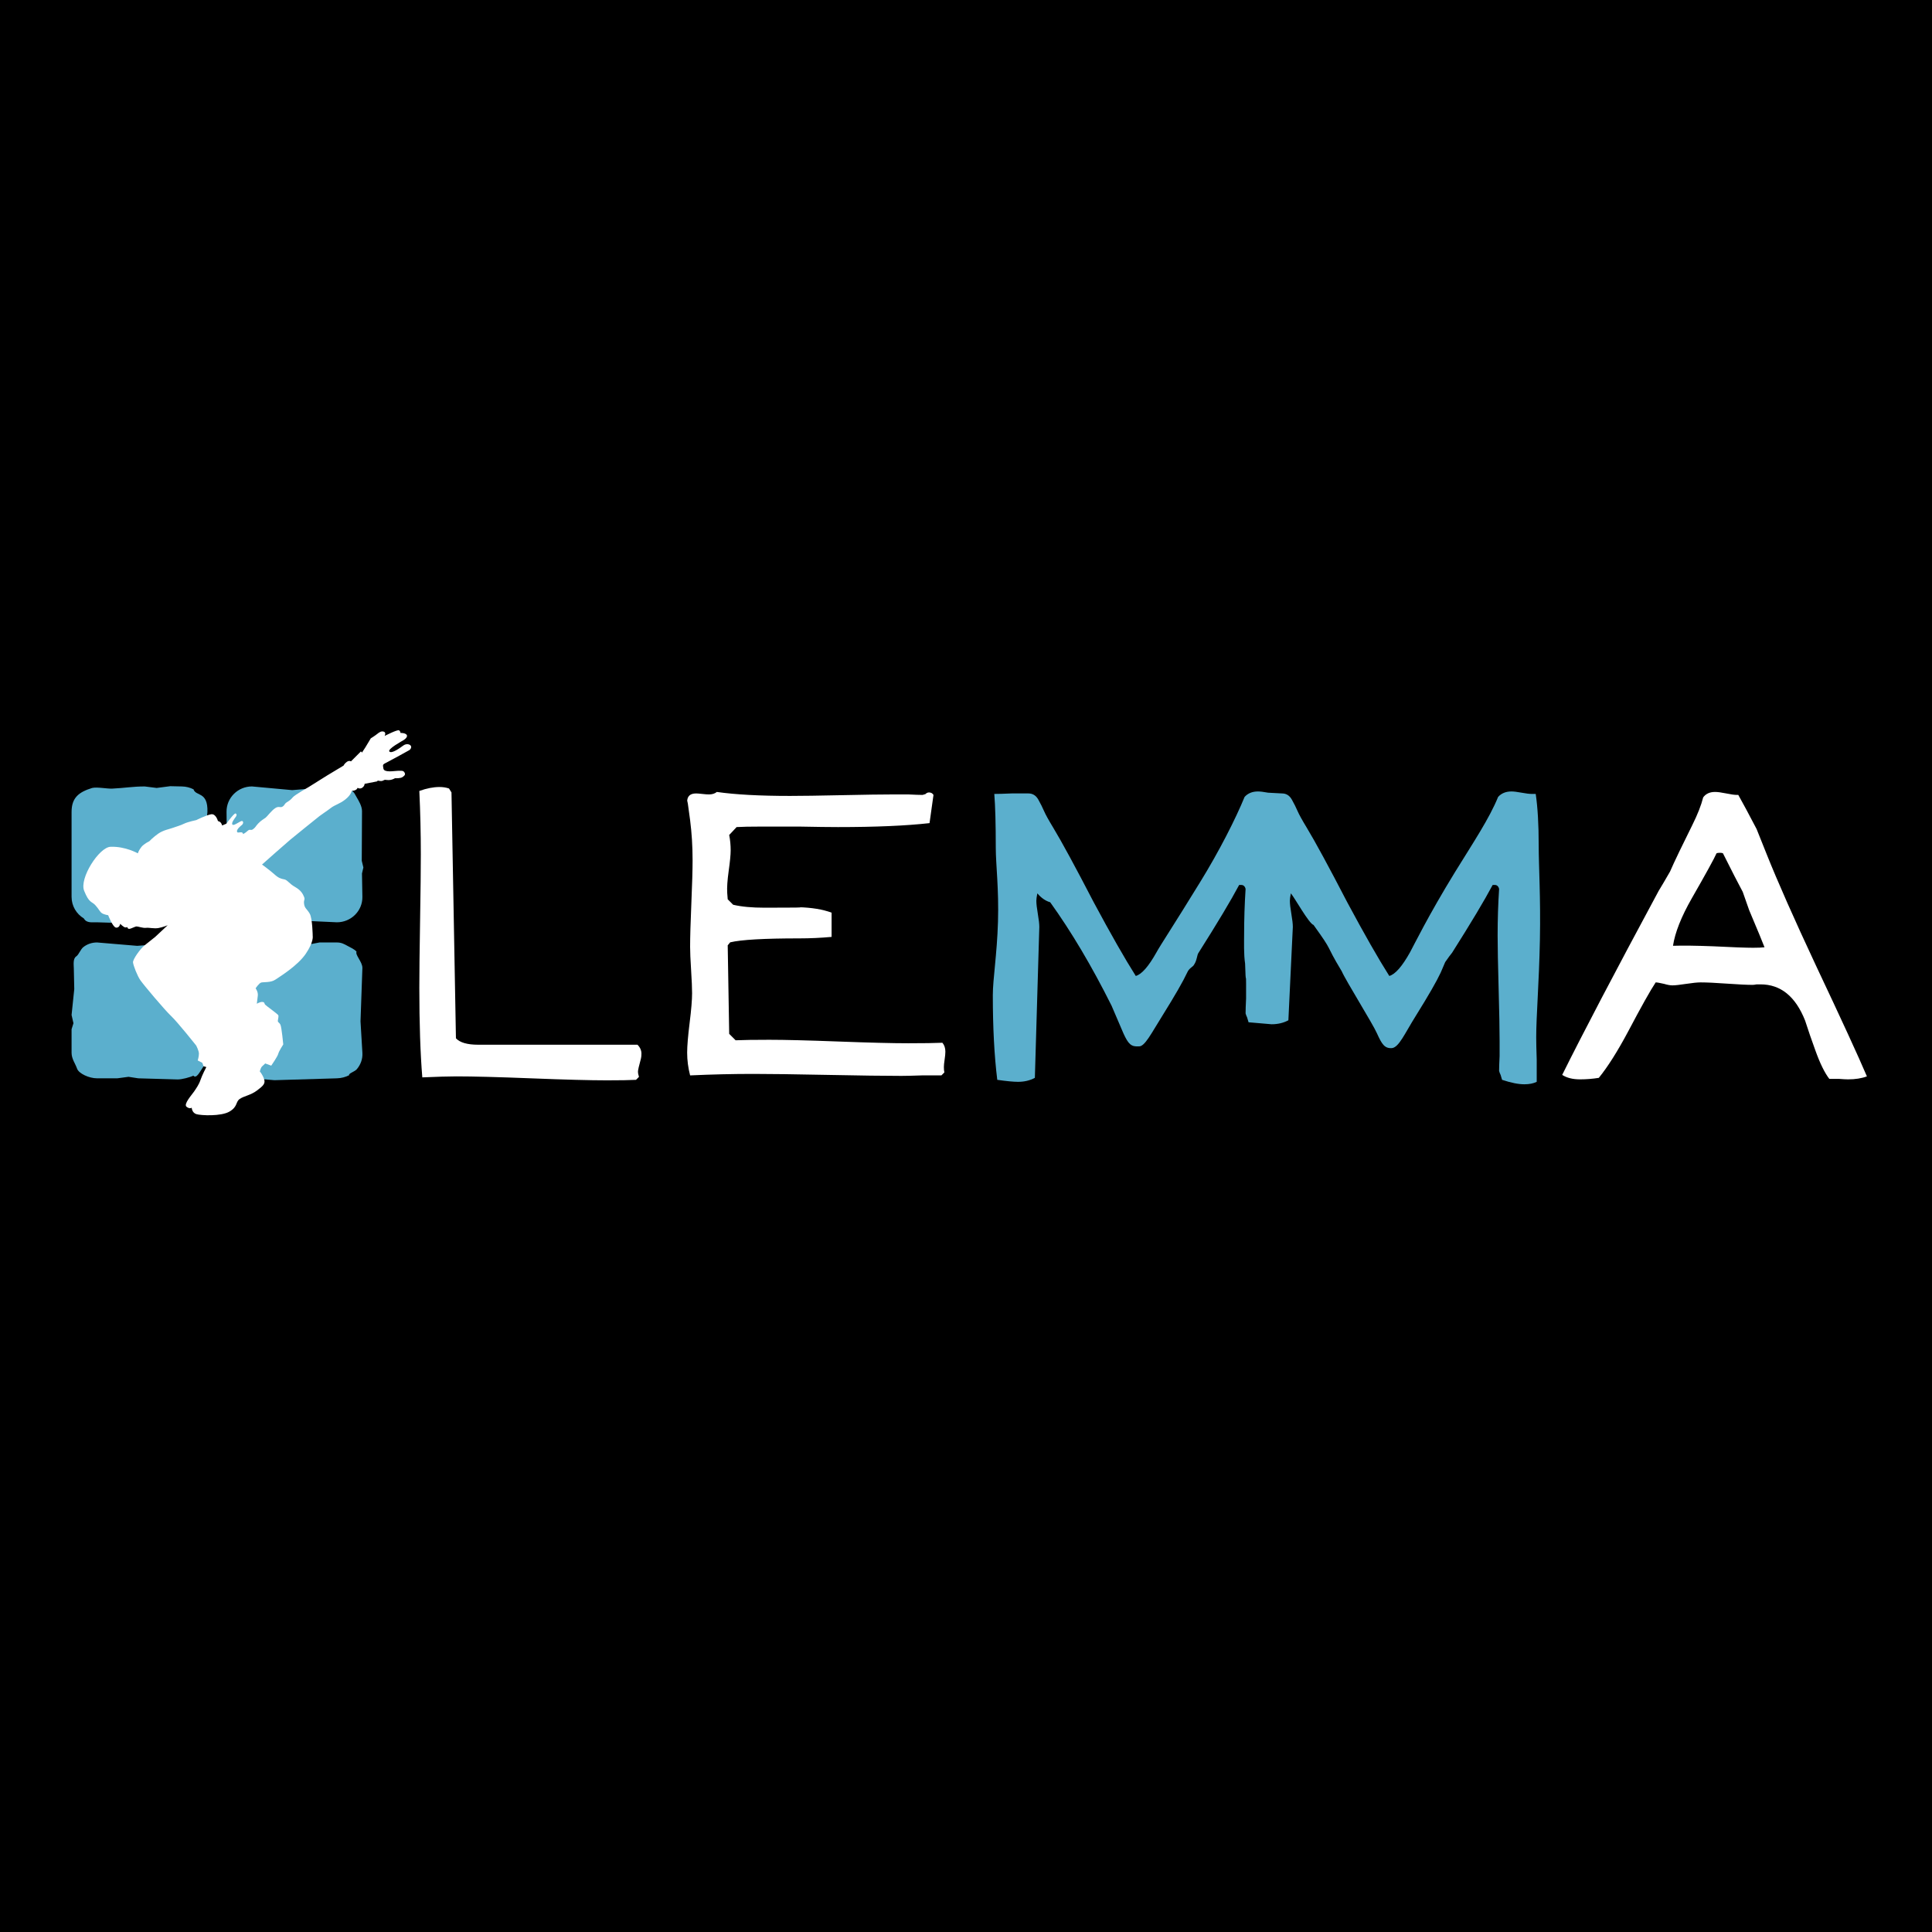
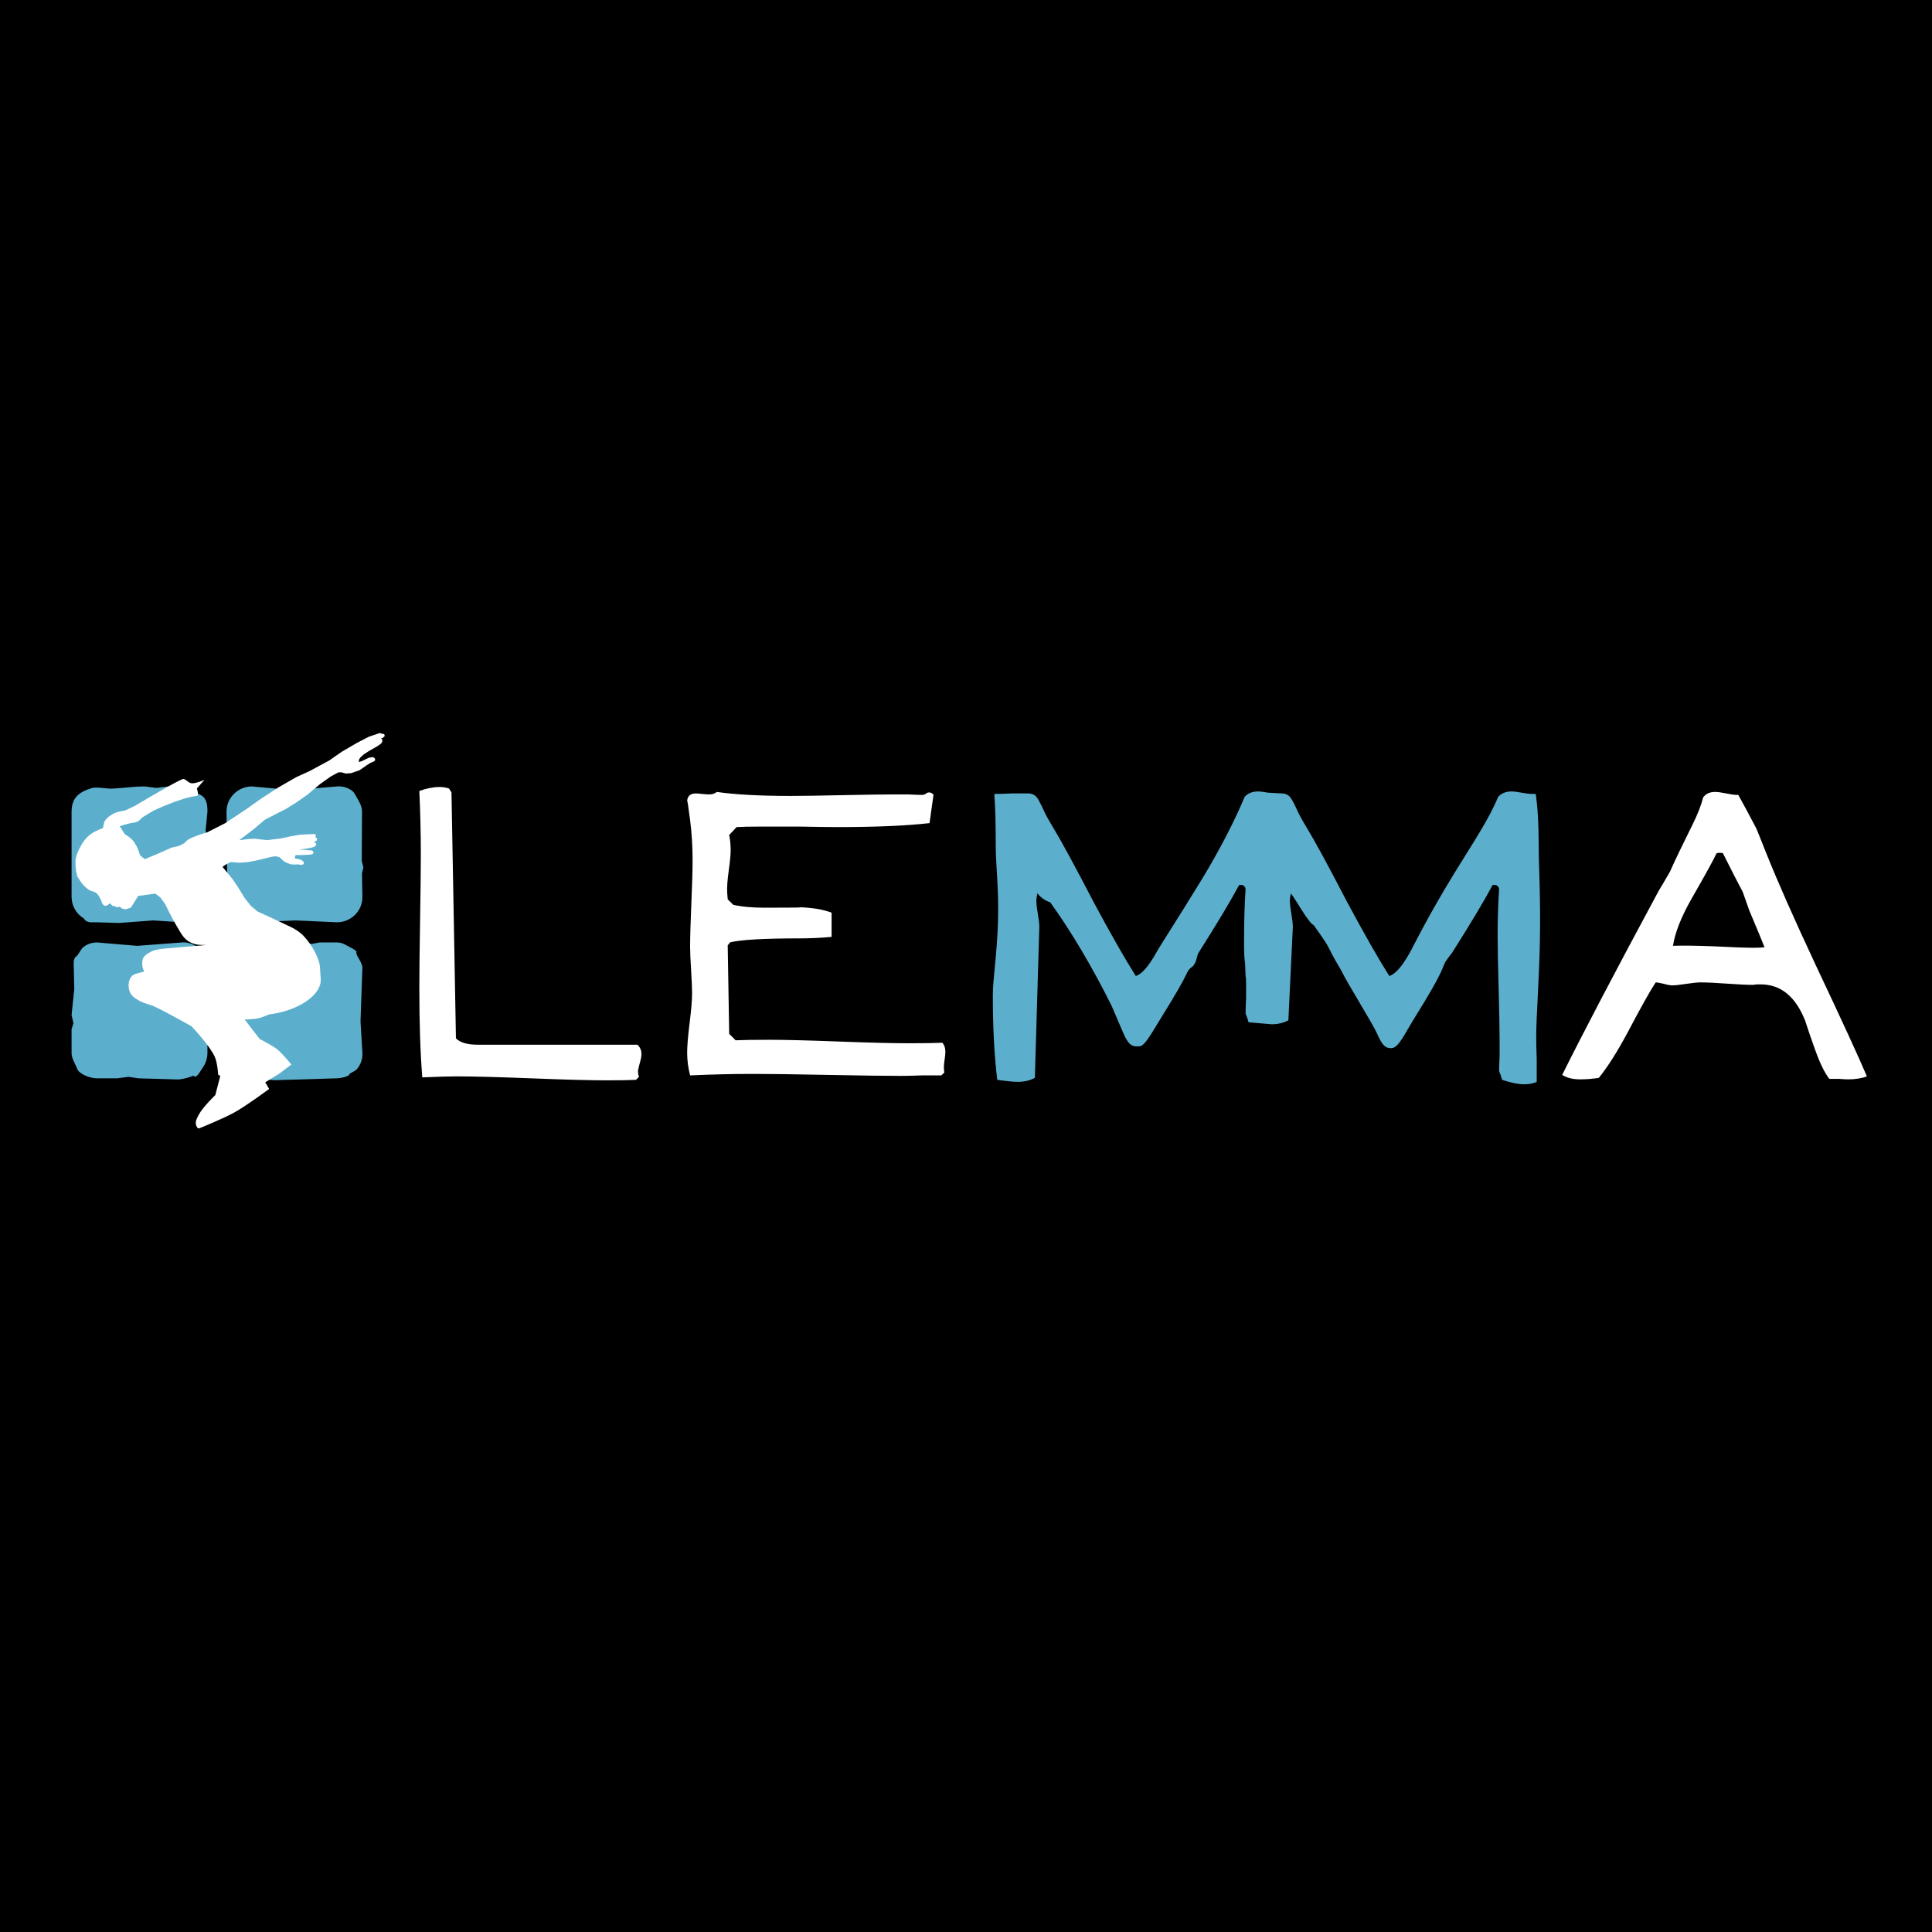
<svg xmlns="http://www.w3.org/2000/svg" width="512" height="512" id="svg2" version="1.1">
  <defs id="defs4" />
  <g id="layer1" transform="translate(-99.19031,-313.6107)">
    <rect style="fill:#000000;fill-opacity:1;stroke:none" id="rect3858" width="512" height="512" x="99.19" y="313.611" />
    <g id="g3860" transform="matrix(0.8559031,0,0,0.8559031,25.70767,76.36532)">
      <path d="m 284.306,604.948 c -0.611,2.247 -0.916,3.574 -0.916,3.982 -10e-5,0.511 0.101,1.073 0.304,1.687 l -0.916,0.916 c -1.941,0.103 -4.955,0.154 -9.04,0.154 -5.104,10e-6 -12.838,-0.204 -23.202,-0.612 -10.364,-0.408 -18.15,-0.612 -23.357,-0.612 -2.35,1e-5 -5.872,0.103 -10.568,0.308 -0.614,-7.454 -0.921,-16.694 -0.921,-27.722 -1e-5,-4.596 0.077,-11.489 0.231,-20.678 0.154,-9.189 0.231,-16.082 0.231,-20.678 -2e-5,-6.534 -0.154,-13.069 -0.463,-19.603 2.247,-0.816 4.341,-1.225 6.282,-1.225 1.022,9e-5 1.991,0.153 2.907,0.458 l 0.767,1.225 1.379,76.123 c 1.225,1.327 3.523,1.991 6.894,1.991 l 49.317,0 c 0.816,0.816 1.225,1.736 1.225,2.758 -7e-5,0.611 -0.051,1.12 -0.154,1.528 z" style="font-size:144px;font-style:normal;font-variant:normal;font-weight:normal;font-stretch:normal;line-height:125%;letter-spacing:0px;word-spacing:0px;fill:#ffffff;fill-opacity:1;stroke:none;font-family:NeoRetroFill;-inkscape-font-specification:NeoRetroFill" id="path2990-3" />
      <path d="m 378.103,607.552 c -8e-5,0.717 0.051,1.279 0.154,1.687 l -0.921,0.921 c -1.328,10e-6 -3.369,10e-6 -6.123,0 -2.758,0.1 -4.852,0.15 -6.282,0.15 -5.104,10e-6 -12.736,-0.102 -22.896,-0.306 -10.16,-0.204 -17.792,-0.306 -22.896,-0.306 -6.435,2e-5 -12.971,0.154 -19.608,0.463 -0.611,-2.349 -0.916,-4.699 -0.916,-7.049 -1e-5,-2.041 0.255,-5.104 0.764,-9.189 0.509,-4.085 0.764,-7.148 0.764,-9.189 -2e-5,-1.633 -0.102,-4.032 -0.306,-7.198 -0.204,-3.166 -0.306,-5.565 -0.306,-7.198 -10e-6,-2.96 0.128,-7.427 0.383,-13.401 0.256,-5.973 0.383,-10.442 0.383,-13.405 -10e-6,-4.288 -0.256,-8.423 -0.767,-12.405 -0.611,-4.799 -0.916,-6.687 -0.916,-5.665 -1e-5,-1.736 0.918,-2.603 2.753,-2.603 0.411,1.1e-4 1.051,0.051 1.919,0.152 0.868,0.101 1.556,0.152 2.064,0.152 1.022,9e-5 1.84,-0.255 2.454,-0.767 5.718,0.82 13.273,1.229 22.665,1.229 3.574,10e-5 8.935,-0.077 16.084,-0.231 7.148,-0.154 12.509,-0.231 16.084,-0.231 1.019,9e-5 2.499,9e-5 4.44,0 2.041,0.103 3.521,0.154 4.44,0.154 0.717,-0.202 1.024,-0.304 0.921,-0.304 0.305,-0.308 0.662,-0.463 1.07,-0.463 0.614,1e-4 1.073,0.256 1.379,0.767 l -1.225,8.731 c -7.251,0.817 -16.696,1.225 -28.335,1.225 -2.655,9e-5 -6.637,-0.051 -11.947,-0.154 -5.31,1e-4 -9.292,1e-4 -11.947,0 -3.369,1e-4 -5.871,0.051 -7.507,0.154 l -2.295,2.449 c 0.305,1.533 0.458,3.116 0.458,4.749 -2e-5,1.328 -0.204,3.446 -0.612,6.357 -0.408,2.91 -0.561,5.182 -0.458,6.815 l 0.154,1.991 1.683,1.687 c 2.552,0.611 5.819,0.916 9.802,0.916 9.292,7e-5 12.763,-0.051 10.414,-0.154 4.085,0.103 7.507,0.665 10.264,1.687 l 0,7.507 c -3.369,0.305 -6.687,0.458 -9.956,0.458 -10.925,6e-5 -18.073,0.408 -21.445,1.225 l -0.762,0.921 0.458,27.414 1.991,1.991 c 2.349,-0.103 5.821,-0.154 10.414,-0.154 4.799,3e-5 11.972,0.179 21.52,0.538 9.548,0.358 16.721,0.538 21.52,0.538 4.696,3e-5 8.219,-0.051 10.568,-0.154 0.614,0.714 0.921,1.633 0.921,2.758 -8e-5,0.611 -0.077,1.427 -0.231,2.449 -0.154,1.022 -0.231,1.787 -0.231,2.295 z" style="font-size:144px;font-style:normal;font-variant:normal;font-weight:normal;font-stretch:normal;line-height:125%;letter-spacing:0px;word-spacing:0px;fill:#ffffff;fill-opacity:1;stroke:none;font-family:NeoRetroFill;-inkscape-font-specification:NeoRetroFill" id="path2992-3" />
      <path d="m 472.442,593.712 -0.458,-1.528 c -0.206,-0.408 -0.36,-0.816 -0.463,-1.225 -10e-5,-1.022 0.051,-2.554 0.154,-4.595 -9e-5,-2.044 -9e-5,-3.576 0,-4.595 -9e-5,-3.677 -0.102,1.069 -0.306,-6.232 -0.439,-2.841 -0.306,-6.795 -0.306,-8.726 -8e-5,-4.902 0.153,-9.7 0.458,-14.396 -0.203,-0.816 -0.662,-1.225 -1.379,-1.225 l -0.612,0 c -2.552,4.799 -6.739,11.793 -12.559,20.982 -0.511,0.614 -0.467,2.344 -1.386,3.672 -0.305,0.714 -1.523,1.026 -2.134,2.456 -1.228,2.655 -3.781,7.097 -7.661,13.326 -3.471,5.512 -5.515,9.733 -7.352,9.539 -2.312,0.166 -3.214,-0.656 -4.744,-4.028 -1.228,-2.857 -2.454,-5.716 -3.679,-8.577 -6.126,-12.252 -12.457,-22.922 -18.991,-32.008 -1.43,-0.408 -2.758,-1.327 -3.982,-2.758 -0.206,1.022 -0.309,1.787 -0.308,2.295 -2e-5,0.919 0.153,2.272 0.46,4.059 0.307,1.787 0.46,3.14 0.46,4.059 -3e-5,-0.103 -0.46,15.468 -1.379,46.713 -1.53,0.82 -3.266,1.229 -5.207,1.229 -1.43,10e-6 -3.574,-0.206 -6.432,-0.617 -0.919,-7.454 -1.379,-16.183 -1.379,-26.189 -10e-6,-5.004 1.292,-12.586 1.598,-22.744 0.305,-10.158 -0.682,-17.791 -0.682,-22.899 -10e-6,-7.351 -0.153,-12.915 -0.458,-16.691 1.225,10e-5 3.012,-0.051 5.361,-0.154 2.349,1.1e-4 4.085,1.1e-4 5.207,0 1.327,1.1e-4 2.349,0.638 3.064,1.914 0.715,1.276 1.302,2.45 1.762,3.522 0.46,1.072 1.403,2.783 2.83,5.132 2.655,4.391 6.841,12.1 12.559,23.128 5.31,9.903 9.65,17.509 13.022,22.819 1.838,-0.511 3.982,-2.962 6.432,-7.352 1.225,-2.247 5.212,-8.209 13.482,-21.686 5.924,-9.597 11.024,-19.666 13.782,-26.406 1.019,-1.122 2.396,-1.683 4.132,-1.683 0.717,10e-5 1.764,0.128 3.143,0.383 l 4.29,0.229 c 1.327,1.1e-4 2.349,0.638 3.064,1.914 0.715,1.276 1.302,2.45 1.762,3.522 0.46,1.072 1.403,2.783 2.83,5.132 2.655,4.391 6.841,12.1 12.559,23.128 5.31,9.903 9.65,17.509 13.022,22.819 1.838,-0.511 3.982,-2.962 6.432,-7.352 1.225,-2.247 5.592,-11.248 13.862,-24.725 5.924,-9.597 10.644,-16.627 13.402,-23.367 1.019,-1.122 2.396,-1.683 4.132,-1.683 0.717,10e-5 1.764,0.128 3.143,0.383 1.379,0.256 2.425,0.383 3.139,0.383 l 1.225,0 c 0.614,4.185 0.921,9.443 0.921,15.775 -9e-5,6.637 0.632,16.187 0.376,29.408 -0.256,13.222 -1.143,23.531 -1.143,30.168 -9e-5,1.533 0.051,3.831 0.154,6.894 -10e-5,3.063 -10e-5,5.361 0,6.894 -1.022,0.508 -2.3,0.762 -3.833,0.762 -1.835,10e-6 -4.132,-0.46 -6.89,-1.379 l -0.458,-1.528 c -0.206,-0.408 -0.36,-0.816 -0.463,-1.225 -8e-5,-1.022 0.051,-2.554 0.154,-4.595 -8e-5,-2.044 -8e-5,-3.576 0,-4.595 -8e-5,-3.677 -0.102,-9.166 -0.306,-16.467 -0.204,-7.301 -0.306,-12.738 -0.306,-16.313 -8e-5,-4.902 0.153,-9.7 0.458,-14.396 -0.203,-0.816 -0.662,-1.225 -1.379,-1.225 l -0.612,0 c -2.552,4.799 -6.739,11.793 -12.559,20.982 -0.511,0.614 -1.226,1.585 -2.145,2.912 -0.305,0.714 -0.764,1.786 -1.374,3.216 -1.228,2.655 -3.781,7.097 -7.661,13.326 -3.471,5.512 -5.243,9.801 -7.42,10.082 -2.312,0.166 -3.146,-1.199 -4.676,-4.571 -1.228,-2.857 -9.671,-16.353 -10.896,-19.213 -5.556,-9.213 -2.2,-5.258 -8.735,-14.345 -1.43,-0.408 -5.797,-8.355 -7.021,-9.785 -0.206,1.022 -0.309,1.787 -0.308,2.295 -3e-5,0.919 0.153,2.272 0.46,4.059 0.307,1.787 0.46,3.14 0.46,4.059 -2e-5,-0.103 -1.379,28.891 -1.379,28.891 -1.53,0.82 -3.266,1.229 -5.207,1.229 z" style="font-size:144px;font-style:normal;font-variant:normal;font-weight:normal;font-stretch:normal;line-height:125%;letter-spacing:0px;word-spacing:0px;fill:#5bafcd;fill-opacity:1;stroke:none;font-family:NeoRetroFill;-inkscape-font-specification:NeoRetroFill" id="path2996-5" />
      <path d="m 658.078,611.385 c -0.614,1e-5 -1.585,-0.051 -2.912,-0.154 -1.225,2e-5 -2.194,2e-5 -2.907,0 -1.43,-1.838 -2.861,-4.749 -4.291,-8.731 -1.122,-3.063 -2.194,-6.178 -3.216,-9.344 -2.96,-7.454 -7.555,-11.18 -13.784,-11.181 -0.206,3e-5 -0.614,3e-5 -1.225,0 -0.511,0.103 -0.919,0.154 -1.225,0.154 -1.736,4e-5 -4.391,-0.128 -7.965,-0.383 -3.574,-0.255 -6.281,-0.383 -8.119,-0.383 -1.022,4e-5 -2.529,0.154 -4.52,0.46 -1.991,0.307 -3.395,0.46 -4.211,0.46 -0.714,2e-5 -1.581,-0.154 -2.603,-0.463 -1.327,-0.305 -2.195,-0.458 -2.603,-0.458 -1.633,2.452 -4.44,7.455 -8.423,15.009 -3.372,6.332 -6.435,11.182 -9.189,14.551 -1.941,0.309 -3.881,0.463 -5.819,0.463 -2.247,1e-5 -4.085,-0.46 -5.515,-1.379 6.332,-12.763 16.288,-31.756 29.868,-56.978 0.816,-1.327 1.99,-3.319 3.52,-5.974 0.614,-1.43 1.584,-3.523 2.912,-6.28 1.327,-2.756 2.655,-5.462 3.982,-8.117 1.633,-3.269 2.756,-6.128 3.37,-8.577 0.816,-1.125 2.041,-1.687 3.674,-1.687 0.816,9e-5 1.965,0.154 3.447,0.46 1.482,0.307 2.579,0.461 3.293,0.46 l 0.458,0 c 1.327,2.35 3.217,5.872 5.67,10.568 -7e-5,9e-5 1.02,2.552 3.062,7.656 3.471,8.681 8.577,20.22 15.317,34.617 7.862,16.643 13.12,28.079 15.775,34.308 -1.633,0.614 -3.573,0.921 -5.819,0.921 z m -30.634,-52.383 c -0.408,-1.225 -1.072,-3.113 -1.991,-5.665 -1.43,-2.655 -3.473,-6.637 -6.128,-11.947 -0.203,-0.103 -0.508,-0.154 -0.916,-0.154 -0.511,9e-5 -0.868,0.051 -1.07,0.154 -0.717,1.633 -3.27,6.279 -7.661,13.938 -3.266,5.718 -5.205,10.618 -5.819,14.7 3.063,-0.1 7.198,-0.048 12.405,0.154 6.023,0.305 10.158,0.458 12.405,0.458 1.533,5e-5 2.708,-0.05 3.524,-0.15 -0.408,-1.125 -1.991,-4.955 -4.749,-11.489 z" style="font-size:144px;font-style:normal;font-variant:normal;font-weight:normal;font-stretch:normal;line-height:125%;letter-spacing:0px;word-spacing:0px;fill:#ffffff;fill-opacity:1;stroke:none;font-family:NeoRetroFill;-inkscape-font-specification:NeoRetroFill" id="path2998-3" />
      <path style="fill:#5bafcd;fill-opacity:1;stroke:none" d="m 163.882,568.999 15.911,0 2.556,0.465 2.44,-0.465 5.383,0 c 1.38,0 2.211,0.467 3.337,1.085 0.874,0.48 2.111,1.004 2.743,1.766 -0.497,1.016 1.808,3.118 1.808,5.036 l -0.581,16.542 0.581,9.748 c 0.116,1.939 -0.567,3.713 -1.745,5.085 -0.648,0.755 -2.667,1.317 -2.346,1.838 -1.14,0.588 -2.441,0.923 -3.797,0.964 l -19.326,0.581 -6.964,-0.581 c -1.61,-0.134 -3.224,-0.999 -4.357,-1.468 -2.349,-0.974 -3.572,-3.666 -3.53,-6.419 l 0.215,-14.047 0.599,-2.905 -0.813,-9.338 c -0.256,-2.936 0.323,-5.042 2.706,-6.396 1.15,-0.653 3.76,-1.491 5.182,-1.491 z" id="rect2992" />
      <path style="fill:#5bafcd;fill-opacity:1;stroke:none" d="m 163.882,520.691 12.431,1.139 9.754,-0.791 4.105,-0.349 c 1.656,-0.141 3.179,0.301 4.43,1.142 0.907,0.61 1.09,1.198 1.658,2.16 0.708,1.199 1.69,2.85 1.683,4.352 l -0.078,15.355 0.503,2.091 -0.435,1.856 0.125,7.22 c 0.076,4.369 -3.518,7.887 -7.887,7.887 l -12.703,-0.581 -13.587,0.581 c -2.138,0.091 -3.678,-2.145 -5.175,-2.146 -1.317,-1.455 -2.026,-3.514 -2.131,-5.741 l -0.451,-9.543 -0.469,-8.594 0.398,-3.146 -0.058,-5.007 c -0.051,-4.369 3.518,-7.887 7.887,-7.887 z" id="rect2994" />
      <path style="fill:#5bafcd;fill-opacity:1;stroke:none" d="m 115.903,568.999 12.42,1.046 13.871,-1.046 c 4.357,-0.328 7.887,3.518 7.887,7.887 l 0,7.247 0.581,2.788 -0.581,2.44 0,13.815 c 0,1.727 -0.549,3.321 -1.484,4.617 -0.741,1.028 -1.956,3.612 -2.867,2.44 -1.063,0.531 -3.658,1.215 -4.931,1.179 l -12.128,-0.349 -3.021,-0.465 -3.486,0.465 -6.262,0 c -2.506,0 -5.661,-1.506 -6.175,-2.969 -0.57,-1.625 -1.712,-3.055 -1.712,-4.919 l 0,-7.308 0.581,-1.859 -0.581,-2.556 0.832,-8.02 -0.135,-6.314 c -0.029,-1.357 -0.297,-3.096 0.737,-3.799 0.865,-0.588 1.287,-2.178 2.262,-2.926 1.142,-0.876 2.566,-1.395 4.191,-1.395 z" id="rect2998" />
      <path style="fill:#5bafcd;fill-opacity:1;stroke:none" d="m 130.646,520.691 3.718,0.465 4.199,-0.543 3.63,0.078 c 1.291,0.028 2.507,0.346 3.58,0.893 0.701,2.235 4.504,0.549 4.307,6.994 l -0.55,5.597 0.723,7.203 -0.986,13.839 c -0.166,2.334 -0.544,3.39 -2.152,4.832 -1.395,1.251 -2.901,2.839 -4.921,2.707 l -8.875,-0.581 -10.57,0.788 -6.846,-0.207 c -1.497,-0.045 -3.244,0.34 -4.085,-1.192 -2.282,-1.378 -3.802,-3.824 -3.802,-6.695 l 0,-26.29 c 0,-4.369 2.2,-6.137 6.377,-7.422 1.622,-0.353 4.564,0.281 6.249,0.203 3.743,-0.174 6.308,-0.668 10.004,-0.668 z" id="rect3000" />
-       <path style="fill:#ffffff;fill-opacity:1;stroke:none" d="m 145.214,620.165 c 0,0 0.062,1.551 1.426,1.985 1.364,0.434 7.691,0.744 10.295,-0.806 2.605,-1.551 1.799,-2.977 3.163,-3.907 1.364,-0.93 3.349,-1.116 5.334,-2.605 1.985,-1.488 2.667,-2.171 2.171,-3.597 -0.496,-1.426 -1.302,-2.295 -1.302,-2.295 0,0 0.248,-1.116 0.682,-1.551 0.434,-0.434 0.992,-0.93 0.992,-0.93 l 1.861,0.682 c 0,0 1.985,-2.853 2.171,-3.659 0.186,-0.806 1.551,-2.915 1.551,-2.915 0,0 -0.496,-5.272 -0.868,-6.078 -0.372,-0.806 -0.868,-0.682 -0.806,-1.302 0.062,-0.62 0.31,-1.302 0.124,-1.675 -0.186,-0.372 -3.845,-2.977 -4.093,-3.287 -0.248,-0.31 -0.062,-0.744 -0.806,-0.806 -0.744,-0.062 -1.737,0.558 -1.737,0.558 0,0 0.186,-1.364 0.31,-2.543 0.124,-1.178 -0.682,-2.233 -0.682,-2.233 0,0 1.054,-1.613 1.737,-1.799 0.682,-0.186 2.977,0.062 4.341,-0.868 1.364,-0.93 6.884,-4.279 9.427,-8.001 2.543,-3.721 2.171,-5.52 2.171,-5.52 0,0 -0.062,-5.458 -0.93,-6.946 -0.868,-1.488 -1.551,-1.613 -1.737,-2.977 -0.186,-1.364 0.372,-1.24 0,-2.171 -0.372,-0.93 -0.93,-2.047 -2.791,-3.101 -1.861,-1.054 -2.357,-2.171 -3.349,-2.357 -0.992,-0.186 -1.737,-0.372 -3.039,-1.551 -1.302,-1.178 -3.845,-3.039 -3.845,-3.039 0,0 7.753,-6.884 8.745,-7.691 0.992,-0.806 8.001,-6.512 9.055,-7.318 1.054,-0.806 2.109,-1.426 3.473,-2.481 1.364,-1.054 2.729,-1.24 4.528,-2.667 1.799,-1.426 1.985,-2.667 1.985,-2.667 0,0 0.682,0 1.178,-0.248 0.496,-0.248 0.62,-0.682 0.62,-0.682 0,0 0.744,0.496 1.488,-0.062 0.744,-0.558 0.682,-1.178 0.682,-1.178 l 3.845,-0.744 0.248,-0.248 c 0,0 0.868,0.186 1.24,0.124 0.372,-0.062 0.744,-0.372 0.992,-0.372 0.248,0 1.116,0.186 1.861,0 0.744,-0.186 1.24,-0.496 1.24,-0.496 0,0 1.675,0.124 2.357,-0.372 0.682,-0.496 0.93,-0.806 0.558,-1.426 -0.372,-0.62 -0.93,-0.496 -1.985,-0.496 -1.054,0 -4.279,0.682 -4.528,-0.682 -0.248,-1.364 -0.248,-1.24 1.178,-1.985 1.426,-0.744 6.326,-3.411 6.822,-3.721 0.496,-0.31 0.806,-0.992 0.434,-1.426 -0.372,-0.434 -1.364,-0.682 -2.295,0 -0.93,0.682 -3.535,2.605 -4.279,1.861 -0.744,-0.744 3.969,-3.287 4.465,-3.597 0.496,-0.31 1.364,-1.116 0.806,-1.675 -0.558,-0.558 -1.861,-0.496 -1.861,-0.496 0,0 0.062,-0.496 -0.434,-0.806 -0.496,-0.31 -4.465,1.737 -4.465,1.737 0,0 0.558,-0.992 -0.186,-1.302 -0.744,-0.31 -1.426,0.124 -2.109,0.682 -0.682,0.558 -1.985,1.364 -1.985,1.364 l -1.675,2.791 -1.054,1.613 -0.31,-0.372 -3.101,3.101 c 0,0 -0.496,-0.372 -1.24,0.124 -0.744,0.496 -1.054,1.178 -1.054,1.178 l -5.148,3.101 -5.644,3.535 c 0,0 -4.279,2.419 -4.9,3.163 -0.62,0.744 -1.054,1.054 -1.861,1.551 -0.806,0.496 -0.62,0.93 -1.364,1.364 -0.744,0.434 -1.116,-0.31 -2.295,0.496 -1.178,0.806 -2.419,2.543 -2.915,2.915 -0.496,0.372 -1.426,0.868 -2.295,1.799 -0.868,0.93 -0.744,1.116 -1.551,1.737 -0.806,0.62 -0.93,-0.186 -1.737,0.558 -0.806,0.744 -1.426,0.992 -1.426,0.992 0,0 0.062,-0.558 -0.62,-0.558 -0.682,0 -1.24,0.31 -1.24,-0.372 0,-0.682 1.24,-1.675 1.551,-1.923 0.31,-0.248 0.558,-0.868 0.124,-1.178 -0.434,-0.31 -2.481,1.551 -3.039,1.116 -0.558,-0.434 0.682,-1.985 0.992,-2.419 0.31,-0.434 0.372,-0.868 -0.062,-1.054 -0.434,-0.186 -2.853,3.163 -2.853,3.163 l -1.302,0.558 c 0,0 -0.186,-0.744 -0.62,-1.054 -0.434,-0.31 -0.682,-0.31 -0.682,-0.31 0,0 -0.62,-2.357 -2.109,-2.109 -1.488,0.248 -4.59,1.799 -4.59,1.799 0,0 -2.667,0.558 -3.783,1.116 -1.116,0.558 -2.543,0.93 -3.535,1.302 -0.992,0.372 -2.853,0.682 -4.403,1.737 -1.551,1.054 -2.853,2.419 -2.853,2.419 0,0 -1.613,0.744 -2.419,1.737 -0.806,0.992 -1.116,1.985 -1.116,1.985 0,0 -3.864,-2.205 -8.464,-2.026 -3.529,0.138 -9.708,9.778 -8.158,13.623 1.55,3.845 2.295,3.225 3.411,4.403 1.116,1.178 1.426,2.109 2.109,2.543 0.682,0.434 1.923,0.62 1.923,0.62 0,0 1.426,3.783 2.481,3.845 1.054,0.062 1.24,-1.178 1.24,-1.178 0,0 1.116,1.116 1.613,1.116 0.496,0 0.62,-0.124 0.62,-0.124 0,0 0,0.62 0.62,0.558 0.62,-0.062 1.737,-0.744 2.233,-0.744 0.496,0 1.985,0.558 2.915,0.434 0.93,-0.124 2.481,0.31 3.845,0.062 1.364,-0.248 2.853,-0.868 2.853,-0.868 l -3.845,3.597 c 0,0 -2.171,1.737 -3.349,2.667 -1.178,0.93 -3.659,4.279 -3.535,5.272 0.124,0.992 1.302,4.093 2.295,5.52 0.992,1.426 7.505,9.179 9.489,11.04 1.985,1.861 7.753,9.117 7.753,9.117 0,0 0.868,1.613 0.868,2.543 0,0.93 -0.372,2.109 -0.372,2.109 l 1.426,0.744 0.372,1.054 0.868,0.248 c 0,0 -1.302,2.481 -1.799,3.969 -0.496,1.488 -1.364,2.667 -1.985,3.597 -0.62,0.93 -3.349,3.907 -2.357,4.714 0.992,0.806 1.613,0.31 1.613,0.31 z" id="path3777" />
+       <path style="fill:#ffffff;fill-opacity:1;stroke:none" d="m 161.629,592.882 4.638,6.012 c 0,0 3.84,1.924 5.497,3.264 1.639,1.325 4.294,4.638 4.294,4.638 l -3.647,2.761 -4.426,2.736 1.202,2.061 c 0,0 -6.909,5.12 -10.65,7.215 -3.51,1.966 -10.994,4.982 -10.994,4.982 -0.481,0.218 -0.925,-0.685 -1.031,-1.202 -0.228,-1.118 0.478,-2.266 1.031,-3.264 1.24,-2.238 4.981,-5.84 4.981,-5.84 l 1.535,-5.923 -0.645,-0.358 c 0,0 -0.22,-3.71 -1.062,-5.572 -1.633,-3.61 -7.215,-9.448 -7.215,-9.448 0,0 -5.165,-2.893 -7.788,-4.266 -1.243,-0.651 -2.481,-1.318 -3.765,-1.883 -1.508,-0.663 -3.19,-0.937 -4.616,-1.761 -0.972,-0.561 -2.025,-1.169 -2.611,-2.126 -0.552,-0.9 -0.768,-2.046 -0.668,-3.097 0.083,-0.876 0.41,-1.807 1.032,-2.429 0.622,-0.622 1.592,-0.762 2.429,-1.032 0.435,-0.14 1.336,-0.304 1.336,-0.304 0,0 -0.425,-1.032 -0.486,-1.336 -0.061,-0.304 -0.279,-1.914 0.121,-2.733 0.479,-0.981 1.514,-1.637 2.49,-2.126 1.317,-0.66 2.846,-0.827 4.312,-0.972 l 12.754,-1.093 c 0,0 -2.264,0.053 -3.34,-0.243 -1.004,-0.276 -2.006,-0.716 -2.794,-1.397 -1.364,-1.178 -2.162,-2.893 -3.097,-4.433 -1.293,-2.128 -3.462,-6.62 -3.462,-6.62 l -1.475,-2.022 -1.567,-1.199 -5.312,0.72 -2.248,3.622 -1.632,0.515 -1.031,-0.215 -0.902,-0.601 c 0,0 -0.364,0.159 -0.558,0.172 -0.174,0.012 -0.36,-0.006 -0.515,-0.086 -0.108,-0.056 -0.258,-0.258 -0.258,-0.258 0,0 -0.444,0.079 -0.644,0 -0.255,-0.1 -0.601,-0.558 -0.601,-0.558 l -0.301,-0.301 c 0,0 -0.441,0.342 -0.687,0.472 -0.244,0.129 -0.497,0.313 -0.773,0.301 -0.256,-0.012 -0.508,-0.16 -0.687,-0.344 -0.376,-0.385 -0.44,-0.982 -0.687,-1.46 -0.28,-0.541 -0.526,-1.11 -0.902,-1.589 -0.219,-0.279 -0.474,-0.54 -0.773,-0.73 -0.597,-0.379 -1.373,-0.402 -1.975,-0.773 -0.803,-0.495 -1.489,-1.176 -2.104,-1.89 -0.627,-0.728 -1.589,-2.405 -1.589,-2.405 l -0.386,-1.718 c 0,0 -0.3,-2.452 -0.086,-3.65 0.246,-1.379 0.88,-2.675 1.546,-3.908 0.508,-0.94 1.112,-1.843 1.847,-2.62 0.602,-0.637 1.314,-1.174 2.061,-1.632 0.94,-0.575 3.006,-1.374 3.006,-1.374 0,0 0.196,-1.653 0.644,-2.319 0.707,-1.05 1.866,-1.77 3.006,-2.319 0.989,-0.476 3.199,-0.782 3.199,-0.782 l 3.2,-1.534 c 0,0 14.112,-8.479 14.92,-8.239 0.872,0.258 1.481,1.216 2.384,1.33 1.393,0.176 4.073,-1.071 4.073,-1.071 l -2.362,2.692 c 0,0 0.727,2.222 0.004,2.3 -5.162,0.554 -13.663,4.686 -13.663,4.686 l -3.384,2.069 c 0,0 -0.863,1.335 -2.271,1.491 -1.935,0.214 -4.553,1.138 -4.553,1.138 l 1.503,2.405 c 0,0 1.585,1.007 2.233,1.675 0.574,0.591 1.028,1.298 1.425,2.021 0.342,0.623 0.561,1.307 0.808,1.973 0.095,0.255 0.107,0.547 0.258,0.773 0.376,0.566 1.534,1.344 1.534,1.344 l 3.736,-1.546 4.552,-2.018 2.276,-0.515 1.675,-0.859 c 0,0 0.598,-0.733 0.988,-0.988 1.814,-1.185 6.055,-2.362 6.055,-2.362 l 5.579,-2.837 6.681,-4.433 4.616,-3.28 5.344,-3.462 5.405,-3.097 4.008,-1.822 6.195,-3.34 3.826,-2.672 4.798,-2.794 3.644,-1.883 3.401,-1.154 0.607,0.243 0.692,0.083 0.215,0.601 -0.515,0.515 -0.687,0.301 0.386,0.172 0.043,0.816 -0.387,0.558 -1.074,0.773 -2.705,1.546 -1.589,1.031 -1.031,0.945 -0.387,0.558 -0.129,0.859 0.902,-0.258 2.233,-1.074 1.288,-0.215 0.601,0.472 0.043,0.558 -0.387,0.344 -1.117,0.472 -1.202,0.773 -2.104,1.46 -2.577,0.902 -1.675,0.129 -1.374,-0.387 -0.988,0.043 -2.362,1.288 -3.307,2.362 -3.951,3.307 -3.307,2.319 -3.178,1.975 -5.024,2.577 -1.46,0.73 -1.761,1.46 -1.331,1.159 -2.448,1.89 -2.534,1.932 2.491,-0.344 2.233,-0.129 3.951,0.429 4.294,-0.515 2.92,-0.644 2.92,-0.515 4.509,-0.215 c 0,0 0.378,0.168 0.429,0.344 0.064,0.217 -0.215,0.644 -0.215,0.644 0,0 0.381,0.103 0.472,0.258 0.124,0.209 0.12,0.518 0,0.73 -0.123,0.218 -0.932,0.626 -0.932,0.626 0,0 0.711,0.143 0.76,0.404 0.041,0.218 -0.037,0.468 -0.172,0.644 -0.191,0.25 -0.816,0.472 -0.816,0.472 l -2.405,0.472 -1.761,0.215 3.092,0.215 c 0,0 0.84,0.011 1.074,0.301 0.153,0.19 0.182,0.53 0.043,0.73 -0.222,0.32 -1.117,0.344 -1.117,0.344 l -2.62,0.129 -1.675,0 c 0,0 -0.233,0.56 -0.205,0.85 0.025,0.269 -0.002,0.211 -0.002,0.211 0,0 1.248,0.123 1.804,0.386 0.331,0.157 0.7,0.357 0.859,0.687 0.093,0.194 0.141,0.482 0,0.644 -0.403,0.462 -1.7,0.081 -1.7,0.081 -0.935,0.147 -2.223,-0.002 -2.223,-0.002 0,0 -1.364,-0.465 -1.887,-0.78 -0.573,-0.345 -0.762,-0.583 -1.232,-1.06 -0.278,-0.282 -0.437,-0.374 -0.437,-0.374 0,0 -0.764,-0.246 -1.159,-0.258 -0.71,-0.02 -2.104,0.344 -2.104,0.344 l -3.865,0.945 -2.791,0.515 -2.663,0.172 -2.491,-0.215 -1.46,0.73 -1.074,0.773 2.963,3.607 1.761,2.577 2.147,3.478 1.89,2.405 2.104,1.761 3.951,1.804 c 0,0 2.932,1.35 4.38,2.061 1.241,0.609 2.538,1.13 3.693,1.89 0.844,0.555 1.65,1.189 2.338,1.93 1.264,1.363 2.331,2.921 3.219,4.555 0.677,1.245 1.247,2.57 1.579,3.948 0.205,0.85 0.202,1.738 0.243,2.611 0.056,1.213 0.294,2.465 0,3.644 -0.261,1.046 -0.841,2.016 -1.518,2.854 -0.948,1.173 -2.199,2.09 -3.462,2.915 -1.228,0.802 -2.582,1.408 -3.948,1.943 -1.318,0.517 -2.691,0.893 -4.069,1.215 -0.94,0.219 -2.854,0.486 -2.854,0.486 0,0 -2.066,0.903 -3.158,1.154 -1.433,0.329 -4.387,0.443 -4.387,0.443 z" id="path3012" />
    </g>
  </g>
</svg>
